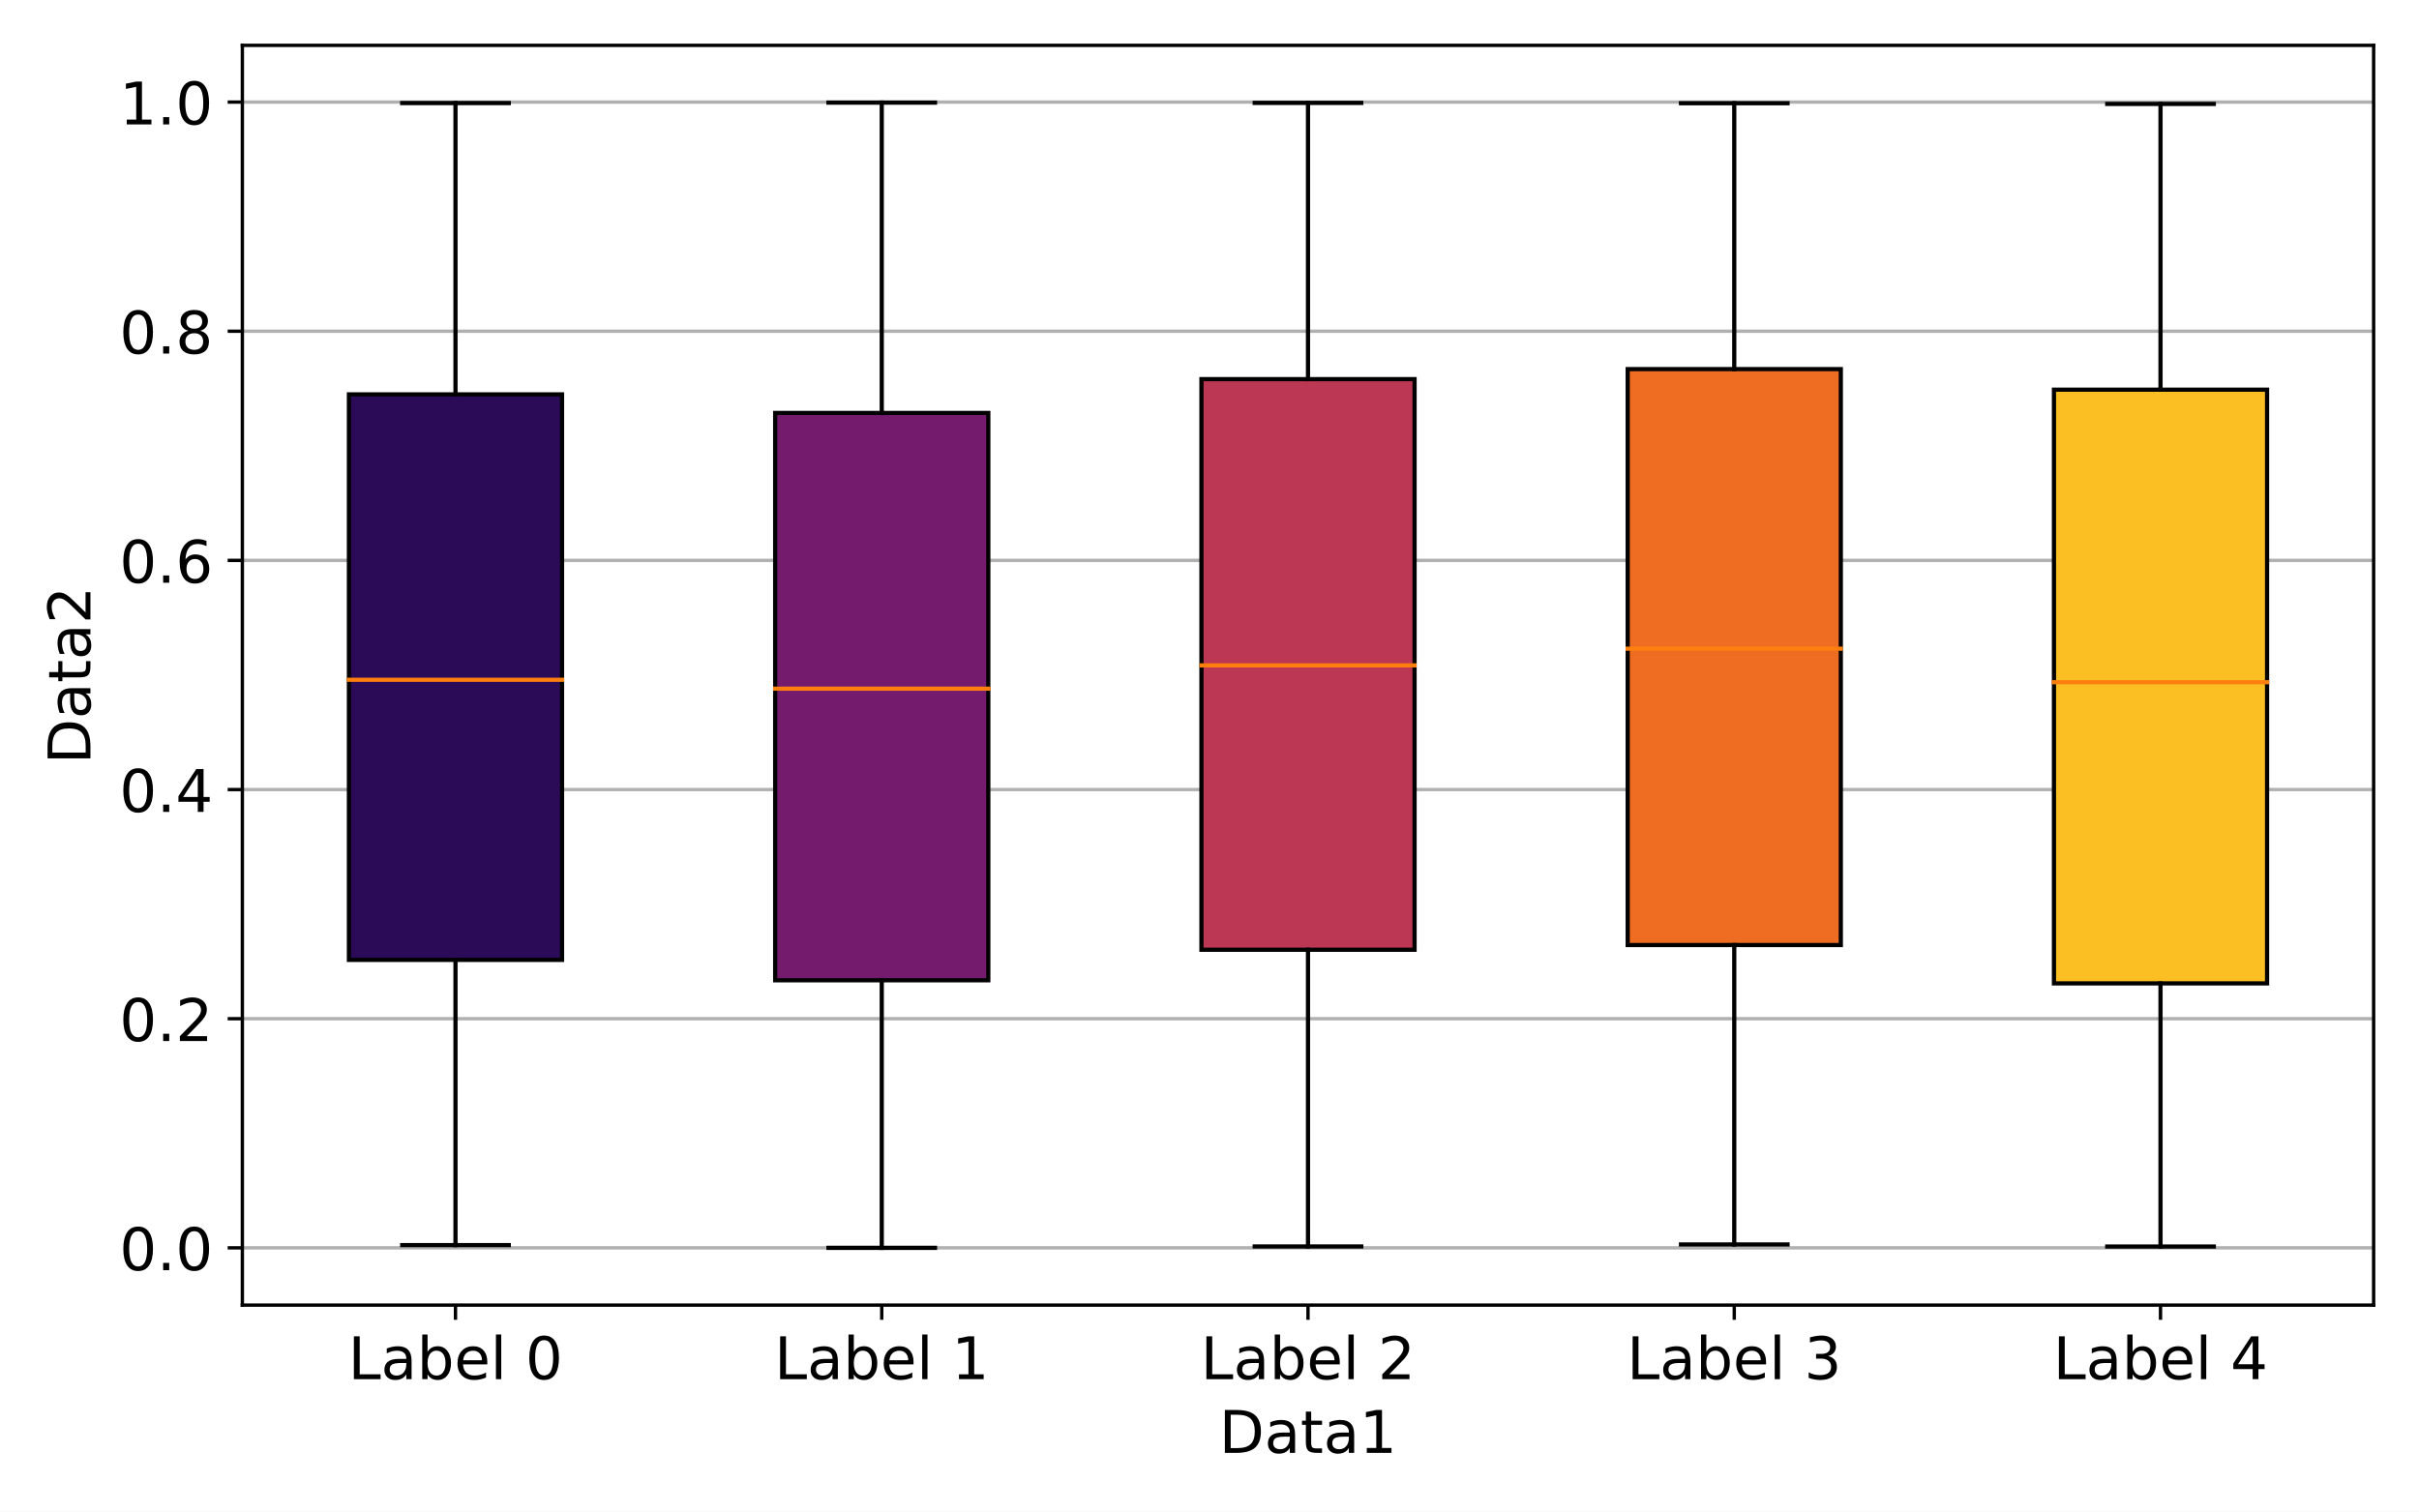
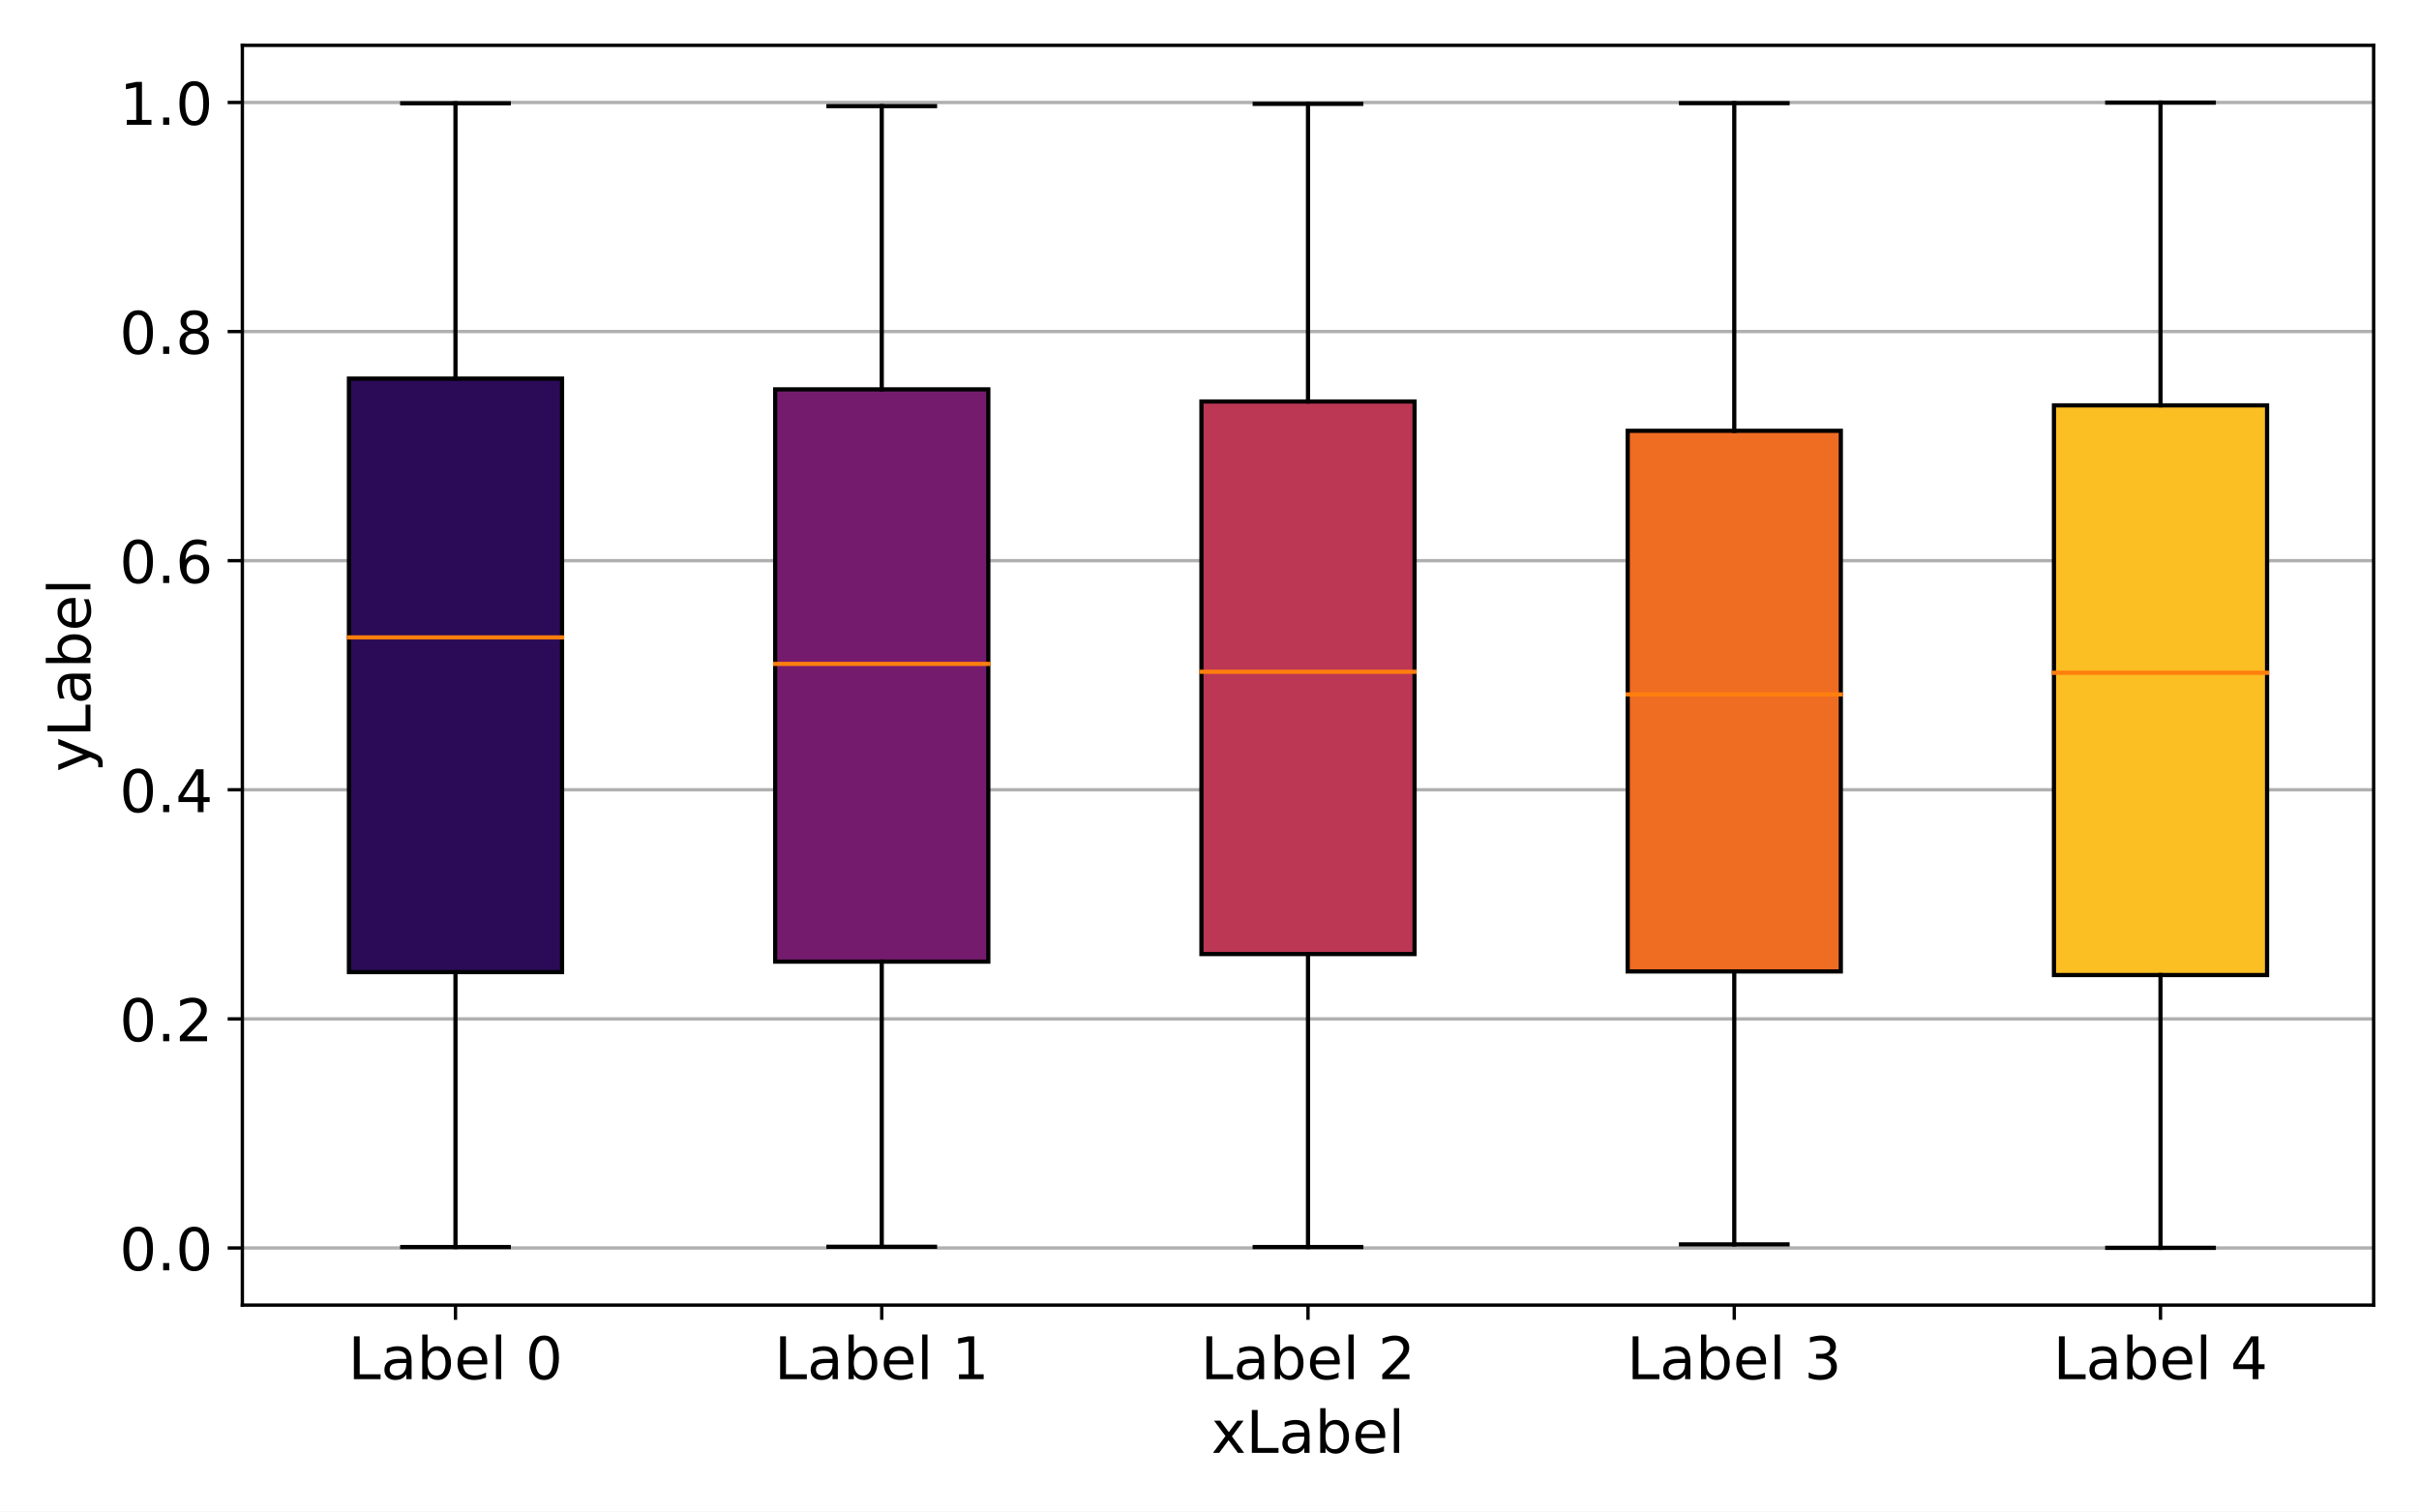
<svg xmlns="http://www.w3.org/2000/svg" xmlns:xlink="http://www.w3.org/1999/xlink" width="576pt" height="360pt" viewBox="0 0 576 360" version="1.1">
  <defs>
    <style type="text/css">*{stroke-linejoin: round; stroke-linecap: butt}</style>
  </defs>
  <g id="figure_1">
    <g id="patch_1">
      <path d="M 0 360  L 576 360  L 576 0  L 0 0  z " style="fill: #ffffff" />
    </g>
    <g id="axes_1">
      <g id="patch_2">
        <path d="M 57.71 310.84  L 565.2 310.84  L 565.2 10.8  L 57.71 10.8  z " style="fill: #ffffff" />
      </g>
      <g id="matplotlib.axis_1">
        <g id="xtick_1">
          <g id="line2d_1">
            <defs>
-               <path id="m12d9799a57" d="M 0 0  L 0 3.5  " style="stroke: #000000; stroke-width: 0.8" />
+               <path id="m2b777df96d" d="M 0 0  L 0 3.5  " style="stroke: #000000; stroke-width: 0.8" />
            </defs>
            <g>
-               <use xlink:href="#m12d9799a57" x="108.459" y="310.84" style="stroke: #000000; stroke-width: 0.8" />
+               <use xlink:href="#m2b777df96d" x="108.459" y="310.84" style="stroke: #000000; stroke-width: 0.8" />
            </g>
          </g>
          <g id="text_1">
            <g transform="translate(82.89478 328.4778) scale(0.14 -0.14)">
              <defs>
                <path id="DejaVuSans-4c" d="M 628 4666  L 1259 4666  L 1259 531  L 3531 531  L 3531 0  L 628 0  L 628 4666  z " transform="scale(0.015625)" />
                <path id="DejaVuSans-61" d="M 2194 1759  Q 1497 1759 1228 1600  Q 959 1441 959 1056  Q 959 750 1161 570  Q 1363 391 1709 391  Q 2188 391 2477 730  Q 2766 1069 2766 1631  L 2766 1759  L 2194 1759  z M 3341 1997  L 3341 0  L 2766 0  L 2766 531  Q 2569 213 2275 61  Q 1981 -91 1556 -91  Q 1019 -91 701 211  Q 384 513 384 1019  Q 384 1609 779 1909  Q 1175 2209 1959 2209  L 2766 2209  L 2766 2266  Q 2766 2663 2505 2880  Q 2244 3097 1772 3097  Q 1472 3097 1187 3025  Q 903 2953 641 2809  L 641 3341  Q 956 3463 1253 3523  Q 1550 3584 1831 3584  Q 2591 3584 2966 3190  Q 3341 2797 3341 1997  z " transform="scale(0.015625)" />
                <path id="DejaVuSans-62" d="M 3116 1747  Q 3116 2381 2855 2742  Q 2594 3103 2138 3103  Q 1681 3103 1420 2742  Q 1159 2381 1159 1747  Q 1159 1113 1420 752  Q 1681 391 2138 391  Q 2594 391 2855 752  Q 3116 1113 3116 1747  z M 1159 2969  Q 1341 3281 1617 3432  Q 1894 3584 2278 3584  Q 2916 3584 3314 3078  Q 3713 2572 3713 1747  Q 3713 922 3314 415  Q 2916 -91 2278 -91  Q 1894 -91 1617 61  Q 1341 213 1159 525  L 1159 0  L 581 0  L 581 4863  L 1159 4863  L 1159 2969  z " transform="scale(0.015625)" />
                <path id="DejaVuSans-65" d="M 3597 1894  L 3597 1613  L 953 1613  Q 991 1019 1311 708  Q 1631 397 2203 397  Q 2534 397 2845 478  Q 3156 559 3463 722  L 3463 178  Q 3153 47 2828 -22  Q 2503 -91 2169 -91  Q 1331 -91 842 396  Q 353 884 353 1716  Q 353 2575 817 3079  Q 1281 3584 2069 3584  Q 2775 3584 3186 3129  Q 3597 2675 3597 1894  z M 3022 2063  Q 3016 2534 2758 2815  Q 2500 3097 2075 3097  Q 1594 3097 1305 2825  Q 1016 2553 972 2059  L 3022 2063  z " transform="scale(0.015625)" />
                <path id="DejaVuSans-6c" d="M 603 4863  L 1178 4863  L 1178 0  L 603 0  L 603 4863  z " transform="scale(0.015625)" />
                <path id="DejaVuSans-20" transform="scale(0.015625)" />
                <path id="DejaVuSans-30" d="M 2034 4250  Q 1547 4250 1301 3770  Q 1056 3291 1056 2328  Q 1056 1369 1301 889  Q 1547 409 2034 409  Q 2525 409 2770 889  Q 3016 1369 3016 2328  Q 3016 3291 2770 3770  Q 2525 4250 2034 4250  z M 2034 4750  Q 2819 4750 3233 4129  Q 3647 3509 3647 2328  Q 3647 1150 3233 529  Q 2819 -91 2034 -91  Q 1250 -91 836 529  Q 422 1150 422 2328  Q 422 3509 836 4129  Q 1250 4750 2034 4750  z " transform="scale(0.015625)" />
              </defs>
              <use xlink:href="#DejaVuSans-4c" />
              <use xlink:href="#DejaVuSans-61" x="55.713" />
              <use xlink:href="#DejaVuSans-62" x="116.992" />
              <use xlink:href="#DejaVuSans-65" x="180.469" />
              <use xlink:href="#DejaVuSans-6c" x="241.992" />
              <use xlink:href="#DejaVuSans-20" x="269.775" />
              <use xlink:href="#DejaVuSans-30" x="301.562" />
            </g>
          </g>
        </g>
        <g id="xtick_2">
          <g id="line2d_2">
            <g>
-               <use xlink:href="#m12d9799a57" x="209.957" y="310.84" style="stroke: #000000; stroke-width: 0.8" />
+               <use xlink:href="#m2b777df96d" x="209.957" y="310.84" style="stroke: #000000; stroke-width: 0.8" />
            </g>
          </g>
          <g id="text_2">
            <g transform="translate(184.3928 328.4778) scale(0.14 -0.14)">
              <defs>
                <path id="DejaVuSans-31" d="M 794 531  L 1825 531  L 1825 4091  L 703 3866  L 703 4441  L 1819 4666  L 2450 4666  L 2450 531  L 3481 531  L 3481 0  L 794 0  L 794 531  z " transform="scale(0.015625)" />
              </defs>
              <use xlink:href="#DejaVuSans-4c" />
              <use xlink:href="#DejaVuSans-61" x="55.713" />
              <use xlink:href="#DejaVuSans-62" x="116.992" />
              <use xlink:href="#DejaVuSans-65" x="180.469" />
              <use xlink:href="#DejaVuSans-6c" x="241.992" />
              <use xlink:href="#DejaVuSans-20" x="269.775" />
              <use xlink:href="#DejaVuSans-31" x="301.562" />
            </g>
          </g>
        </g>
        <g id="xtick_3">
          <g id="line2d_3">
            <g>
-               <use xlink:href="#m12d9799a57" x="311.455" y="310.84" style="stroke: #000000; stroke-width: 0.8" />
+               <use xlink:href="#m2b777df96d" x="311.455" y="310.84" style="stroke: #000000; stroke-width: 0.8" />
            </g>
          </g>
          <g id="text_3">
            <g transform="translate(285.8908 328.4778) scale(0.14 -0.14)">
              <defs>
                <path id="DejaVuSans-32" d="M 1228 531  L 3431 531  L 3431 0  L 469 0  L 469 531  Q 828 903 1448 1529  Q 2069 2156 2228 2338  Q 2531 2678 2651 2914  Q 2772 3150 2772 3378  Q 2772 3750 2511 3984  Q 2250 4219 1831 4219  Q 1534 4219 1204 4116  Q 875 4013 500 3803  L 500 4441  Q 881 4594 1212 4672  Q 1544 4750 1819 4750  Q 2544 4750 2975 4387  Q 3406 4025 3406 3419  Q 3406 3131 3298 2873  Q 3191 2616 2906 2266  Q 2828 2175 2409 1742  Q 1991 1309 1228 531  z " transform="scale(0.015625)" />
              </defs>
              <use xlink:href="#DejaVuSans-4c" />
              <use xlink:href="#DejaVuSans-61" x="55.713" />
              <use xlink:href="#DejaVuSans-62" x="116.992" />
              <use xlink:href="#DejaVuSans-65" x="180.469" />
              <use xlink:href="#DejaVuSans-6c" x="241.992" />
              <use xlink:href="#DejaVuSans-20" x="269.775" />
              <use xlink:href="#DejaVuSans-32" x="301.562" />
            </g>
          </g>
        </g>
        <g id="xtick_4">
          <g id="line2d_4">
            <g>
-               <use xlink:href="#m12d9799a57" x="412.953" y="310.84" style="stroke: #000000; stroke-width: 0.8" />
+               <use xlink:href="#m2b777df96d" x="412.953" y="310.84" style="stroke: #000000; stroke-width: 0.8" />
            </g>
          </g>
          <g id="text_4">
            <g transform="translate(387.3888 328.4778) scale(0.14 -0.14)">
              <defs>
                <path id="DejaVuSans-33" d="M 2597 2516  Q 3050 2419 3304 2112  Q 3559 1806 3559 1356  Q 3559 666 3084 287  Q 2609 -91 1734 -91  Q 1441 -91 1130 -33  Q 819 25 488 141  L 488 750  Q 750 597 1062 519  Q 1375 441 1716 441  Q 2309 441 2620 675  Q 2931 909 2931 1356  Q 2931 1769 2642 2001  Q 2353 2234 1838 2234  L 1294 2234  L 1294 2753  L 1863 2753  Q 2328 2753 2575 2939  Q 2822 3125 2822 3475  Q 2822 3834 2567 4026  Q 2313 4219 1838 4219  Q 1578 4219 1281 4162  Q 984 4106 628 3988  L 628 4550  Q 988 4650 1302 4700  Q 1616 4750 1894 4750  Q 2613 4750 3031 4423  Q 3450 4097 3450 3541  Q 3450 3153 3228 2886  Q 3006 2619 2597 2516  z " transform="scale(0.015625)" />
              </defs>
              <use xlink:href="#DejaVuSans-4c" />
              <use xlink:href="#DejaVuSans-61" x="55.713" />
              <use xlink:href="#DejaVuSans-62" x="116.992" />
              <use xlink:href="#DejaVuSans-65" x="180.469" />
              <use xlink:href="#DejaVuSans-6c" x="241.992" />
              <use xlink:href="#DejaVuSans-20" x="269.775" />
              <use xlink:href="#DejaVuSans-33" x="301.562" />
            </g>
          </g>
        </g>
        <g id="xtick_5">
          <g id="line2d_5">
            <g>
-               <use xlink:href="#m12d9799a57" x="514.451" y="310.84" style="stroke: #000000; stroke-width: 0.8" />
+               <use xlink:href="#m2b777df96d" x="514.451" y="310.84" style="stroke: #000000; stroke-width: 0.8" />
            </g>
          </g>
          <g id="text_5">
            <g transform="translate(488.8868 328.4778) scale(0.14 -0.14)">
              <defs>
                <path id="DejaVuSans-34" d="M 2419 4116  L 825 1625  L 2419 1625  L 2419 4116  z M 2253 4666  L 3047 4666  L 3047 1625  L 3713 1625  L 3713 1100  L 3047 1100  L 3047 0  L 2419 0  L 2419 1100  L 313 1100  L 313 1709  L 2253 4666  z " transform="scale(0.015625)" />
              </defs>
              <use xlink:href="#DejaVuSans-4c" />
              <use xlink:href="#DejaVuSans-61" x="55.713" />
              <use xlink:href="#DejaVuSans-62" x="116.992" />
              <use xlink:href="#DejaVuSans-65" x="180.469" />
              <use xlink:href="#DejaVuSans-6c" x="241.992" />
              <use xlink:href="#DejaVuSans-20" x="269.775" />
              <use xlink:href="#DejaVuSans-34" x="301.562" />
            </g>
          </g>
        </g>
        <g id="text_6">
-           <g transform="translate(290.2877 346.0272) scale(0.14 -0.14)">
+           <g transform="translate(288.4261 346.0272) scale(0.14 -0.14)">
            <defs>
-               <path id="DejaVuSans-44" d="M 1259 4147  L 1259 519  L 2022 519  Q 2988 519 3436 956  Q 3884 1394 3884 2338  Q 3884 3275 3436 3711  Q 2988 4147 2022 4147  L 1259 4147  z M 628 4666  L 1925 4666  Q 3281 4666 3915 4102  Q 4550 3538 4550 2338  Q 4550 1131 3912 565  Q 3275 0 1925 0  L 628 0  L 628 4666  z " transform="scale(0.015625)" />
-               <path id="DejaVuSans-74" d="M 1172 4494  L 1172 3500  L 2356 3500  L 2356 3053  L 1172 3053  L 1172 1153  Q 1172 725 1289 603  Q 1406 481 1766 481  L 2356 481  L 2356 0  L 1766 0  Q 1100 0 847 248  Q 594 497 594 1153  L 594 3053  L 172 3053  L 172 3500  L 594 3500  L 594 4494  L 1172 4494  z " transform="scale(0.015625)" />
+               <path id="DejaVuSans-78" d="M 3513 3500  L 2247 1797  L 3578 0  L 2900 0  L 1881 1375  L 863 0  L 184 0  L 1544 1831  L 300 3500  L 978 3500  L 1906 2253  L 2834 3500  L 3513 3500  z " transform="scale(0.015625)" />
            </defs>
-             <use xlink:href="#DejaVuSans-44" />
-             <use xlink:href="#DejaVuSans-61" x="77.002" />
-             <use xlink:href="#DejaVuSans-74" x="138.281" />
-             <use xlink:href="#DejaVuSans-61" x="177.49" />
-             <use xlink:href="#DejaVuSans-31" x="238.77" />
+             <use xlink:href="#DejaVuSans-78" />
+             <use xlink:href="#DejaVuSans-4c" x="59.18" />
+             <use xlink:href="#DejaVuSans-61" x="114.893" />
+             <use xlink:href="#DejaVuSans-62" x="176.172" />
+             <use xlink:href="#DejaVuSans-65" x="239.648" />
+             <use xlink:href="#DejaVuSans-6c" x="301.172" />
          </g>
        </g>
      </g>
      <g id="matplotlib.axis_2">
        <g id="ytick_1">
          <g id="line2d_6">
-             <path d="M 57.71 297.206  L 565.2 297.206  " clip-path="url(#p38feb43371)" style="fill: none; stroke: #b0b0b0; stroke-width: 0.8; stroke-linecap: square" />
+             <path d="M 57.71 297.236  L 565.2 297.236  " clip-path="url(#p3cb78e427d)" style="fill: none; stroke: #b0b0b0; stroke-width: 0.8; stroke-linecap: square" />
          </g>
          <g id="line2d_7">
            <defs>
-               <path id="mc327b6d475" d="M 0 0  L -3.5 0  " style="stroke: #000000; stroke-width: 0.8" />
+               <path id="mc707288e31" d="M 0 0  L -3.5 0  " style="stroke: #000000; stroke-width: 0.8" />
            </defs>
            <g>
-               <use xlink:href="#mc327b6d475" x="57.71" y="297.206" style="stroke: #000000; stroke-width: 0.8" />
+               <use xlink:href="#mc707288e31" x="57.71" y="297.236" style="stroke: #000000; stroke-width: 0.8" />
            </g>
          </g>
          <g id="text_7">
-             <g transform="translate(28.44562 302.5253) scale(0.14 -0.14)">
+             <g transform="translate(28.44562 302.5551) scale(0.14 -0.14)">
              <defs>
                <path id="DejaVuSans-2e" d="M 684 794  L 1344 794  L 1344 0  L 684 0  L 684 794  z " transform="scale(0.015625)" />
              </defs>
              <use xlink:href="#DejaVuSans-30" />
              <use xlink:href="#DejaVuSans-2e" x="63.623" />
              <use xlink:href="#DejaVuSans-30" x="95.41" />
            </g>
          </g>
        </g>
        <g id="ytick_2">
          <g id="line2d_8">
-             <path d="M 57.71 242.628  L 565.2 242.628  " clip-path="url(#p38feb43371)" style="fill: none; stroke: #b0b0b0; stroke-width: 0.8; stroke-linecap: square" />
+             <path d="M 57.71 242.669  L 565.2 242.669  " clip-path="url(#p3cb78e427d)" style="fill: none; stroke: #b0b0b0; stroke-width: 0.8; stroke-linecap: square" />
          </g>
          <g id="line2d_9">
            <g>
-               <use xlink:href="#mc327b6d475" x="57.71" y="242.628" style="stroke: #000000; stroke-width: 0.8" />
+               <use xlink:href="#mc707288e31" x="57.71" y="242.669" style="stroke: #000000; stroke-width: 0.8" />
            </g>
          </g>
          <g id="text_8">
-             <g transform="translate(28.44562 247.9469) scale(0.14 -0.14)">
+             <g transform="translate(28.44562 247.9878) scale(0.14 -0.14)">
              <use xlink:href="#DejaVuSans-30" />
              <use xlink:href="#DejaVuSans-2e" x="63.623" />
              <use xlink:href="#DejaVuSans-32" x="95.41" />
            </g>
          </g>
        </g>
        <g id="ytick_3">
          <g id="line2d_10">
-             <path d="M 57.71 188.05  L 565.2 188.05  " clip-path="url(#p38feb43371)" style="fill: none; stroke: #b0b0b0; stroke-width: 0.8; stroke-linecap: square" />
+             <path d="M 57.71 188.102  L 565.2 188.102  " clip-path="url(#p3cb78e427d)" style="fill: none; stroke: #b0b0b0; stroke-width: 0.8; stroke-linecap: square" />
          </g>
          <g id="line2d_11">
            <g>
-               <use xlink:href="#mc327b6d475" x="57.71" y="188.05" style="stroke: #000000; stroke-width: 0.8" />
+               <use xlink:href="#mc707288e31" x="57.71" y="188.102" style="stroke: #000000; stroke-width: 0.8" />
            </g>
          </g>
          <g id="text_9">
-             <g transform="translate(28.44562 193.3685) scale(0.14 -0.14)">
+             <g transform="translate(28.44562 193.4204) scale(0.14 -0.14)">
              <use xlink:href="#DejaVuSans-30" />
              <use xlink:href="#DejaVuSans-2e" x="63.623" />
              <use xlink:href="#DejaVuSans-34" x="95.41" />
            </g>
          </g>
        </g>
        <g id="ytick_4">
          <g id="line2d_12">
-             <path d="M 57.71 133.471  L 565.2 133.471  " clip-path="url(#p38feb43371)" style="fill: none; stroke: #b0b0b0; stroke-width: 0.8; stroke-linecap: square" />
+             <path d="M 57.71 133.534  L 565.2 133.534  " clip-path="url(#p3cb78e427d)" style="fill: none; stroke: #b0b0b0; stroke-width: 0.8; stroke-linecap: square" />
          </g>
          <g id="line2d_13">
            <g>
-               <use xlink:href="#mc327b6d475" x="57.71" y="133.471" style="stroke: #000000; stroke-width: 0.8" />
+               <use xlink:href="#mc707288e31" x="57.71" y="133.534" style="stroke: #000000; stroke-width: 0.8" />
            </g>
          </g>
          <g id="text_10">
-             <g transform="translate(28.44562 138.7901) scale(0.14 -0.14)">
+             <g transform="translate(28.44562 138.8531) scale(0.14 -0.14)">
              <defs>
                <path id="DejaVuSans-36" d="M 2113 2584  Q 1688 2584 1439 2293  Q 1191 2003 1191 1497  Q 1191 994 1439 701  Q 1688 409 2113 409  Q 2538 409 2786 701  Q 3034 994 3034 1497  Q 3034 2003 2786 2293  Q 2538 2584 2113 2584  z M 3366 4563  L 3366 3988  Q 3128 4100 2886 4159  Q 2644 4219 2406 4219  Q 1781 4219 1451 3797  Q 1122 3375 1075 2522  Q 1259 2794 1537 2939  Q 1816 3084 2150 3084  Q 2853 3084 3261 2657  Q 3669 2231 3669 1497  Q 3669 778 3244 343  Q 2819 -91 2113 -91  Q 1303 -91 875 529  Q 447 1150 447 2328  Q 447 3434 972 4092  Q 1497 4750 2381 4750  Q 2619 4750 2861 4703  Q 3103 4656 3366 4563  z " transform="scale(0.015625)" />
              </defs>
              <use xlink:href="#DejaVuSans-30" />
              <use xlink:href="#DejaVuSans-2e" x="63.623" />
              <use xlink:href="#DejaVuSans-36" x="95.41" />
            </g>
          </g>
        </g>
        <g id="ytick_5">
          <g id="line2d_14">
-             <path d="M 57.71 78.893  L 565.2 78.893  " clip-path="url(#p38feb43371)" style="fill: none; stroke: #b0b0b0; stroke-width: 0.8; stroke-linecap: square" />
+             <path d="M 57.71 78.967  L 565.2 78.967  " clip-path="url(#p3cb78e427d)" style="fill: none; stroke: #b0b0b0; stroke-width: 0.8; stroke-linecap: square" />
          </g>
          <g id="line2d_15">
            <g>
-               <use xlink:href="#mc327b6d475" x="57.71" y="78.893" style="stroke: #000000; stroke-width: 0.8" />
+               <use xlink:href="#mc707288e31" x="57.71" y="78.967" style="stroke: #000000; stroke-width: 0.8" />
            </g>
          </g>
          <g id="text_11">
-             <g transform="translate(28.44562 84.21171) scale(0.14 -0.14)">
+             <g transform="translate(28.44562 84.28576) scale(0.14 -0.14)">
              <defs>
                <path id="DejaVuSans-38" d="M 2034 2216  Q 1584 2216 1326 1975  Q 1069 1734 1069 1313  Q 1069 891 1326 650  Q 1584 409 2034 409  Q 2484 409 2743 651  Q 3003 894 3003 1313  Q 3003 1734 2745 1975  Q 2488 2216 2034 2216  z M 1403 2484  Q 997 2584 770 2862  Q 544 3141 544 3541  Q 544 4100 942 4425  Q 1341 4750 2034 4750  Q 2731 4750 3128 4425  Q 3525 4100 3525 3541  Q 3525 3141 3298 2862  Q 3072 2584 2669 2484  Q 3125 2378 3379 2068  Q 3634 1759 3634 1313  Q 3634 634 3220 271  Q 2806 -91 2034 -91  Q 1263 -91 848 271  Q 434 634 434 1313  Q 434 1759 690 2068  Q 947 2378 1403 2484  z M 1172 3481  Q 1172 3119 1398 2916  Q 1625 2713 2034 2713  Q 2441 2713 2670 2916  Q 2900 3119 2900 3481  Q 2900 3844 2670 4047  Q 2441 4250 2034 4250  Q 1625 4250 1398 4047  Q 1172 3844 1172 3481  z " transform="scale(0.015625)" />
              </defs>
              <use xlink:href="#DejaVuSans-30" />
              <use xlink:href="#DejaVuSans-2e" x="63.623" />
              <use xlink:href="#DejaVuSans-38" x="95.41" />
            </g>
          </g>
        </g>
        <g id="ytick_6">
          <g id="line2d_16">
-             <path d="M 57.71 24.314  L 565.2 24.314  " clip-path="url(#p38feb43371)" style="fill: none; stroke: #b0b0b0; stroke-width: 0.8; stroke-linecap: square" />
+             <path d="M 57.71 24.4  L 565.2 24.4  " clip-path="url(#p3cb78e427d)" style="fill: none; stroke: #b0b0b0; stroke-width: 0.8; stroke-linecap: square" />
          </g>
          <g id="line2d_17">
            <g>
-               <use xlink:href="#mc327b6d475" x="57.71" y="24.314" style="stroke: #000000; stroke-width: 0.8" />
+               <use xlink:href="#mc707288e31" x="57.71" y="24.4" style="stroke: #000000; stroke-width: 0.8" />
            </g>
          </g>
          <g id="text_12">
-             <g transform="translate(28.44562 29.6333) scale(0.14 -0.14)">
+             <g transform="translate(28.44562 29.71843) scale(0.14 -0.14)">
              <use xlink:href="#DejaVuSans-31" />
              <use xlink:href="#DejaVuSans-2e" x="63.623" />
              <use xlink:href="#DejaVuSans-30" x="95.41" />
            </g>
          </g>
        </g>
        <g id="text_13">
-           <g transform="translate(21.53406 181.9873) rotate(-90) scale(0.14 -0.14)">
-             <use xlink:href="#DejaVuSans-44" />
-             <use xlink:href="#DejaVuSans-61" x="77.002" />
-             <use xlink:href="#DejaVuSans-74" x="138.281" />
-             <use xlink:href="#DejaVuSans-61" x="177.49" />
-             <use xlink:href="#DejaVuSans-32" x="238.77" />
+           <g transform="translate(21.53406 183.8489) rotate(-90) scale(0.14 -0.14)">
+             <defs>
+               <path id="DejaVuSans-79" d="M 2059 -325  Q 1816 -950 1584 -1140  Q 1353 -1331 966 -1331  L 506 -1331  L 506 -850  L 844 -850  Q 1081 -850 1212 -737  Q 1344 -625 1503 -206  L 1606 56  L 191 3500  L 800 3500  L 1894 763  L 2988 3500  L 3597 3500  L 2059 -325  z " transform="scale(0.015625)" />
+             </defs>
+             <use xlink:href="#DejaVuSans-79" />
+             <use xlink:href="#DejaVuSans-4c" x="59.18" />
+             <use xlink:href="#DejaVuSans-61" x="114.893" />
+             <use xlink:href="#DejaVuSans-62" x="176.172" />
+             <use xlink:href="#DejaVuSans-65" x="239.648" />
+             <use xlink:href="#DejaVuSans-6c" x="301.172" />
          </g>
        </g>
      </g>
      <g id="patch_3">
-         <path d="M 83.085 228.617  L 133.833 228.617  L 133.833 93.928  L 83.085 93.928  L 83.085 228.617  z " clip-path="url(#p38feb43371)" style="fill: #2b0b57; stroke: #000000; stroke-linejoin: miter" />
+         <path d="M 83.085 231.528  L 133.833 231.528  L 133.833 90.173  L 83.085 90.173  L 83.085 231.528  z " clip-path="url(#p3cb78e427d)" style="fill: #2b0b57; stroke: #000000; stroke-linejoin: miter" />
      </g>
      <g id="line2d_18">
-         <path d="M 108.459 228.617  L 108.459 296.543  " clip-path="url(#p38feb43371)" style="fill: none; stroke: #000000; stroke-linecap: square" />
+         <path d="M 108.459 231.528  L 108.459 297.009  " clip-path="url(#p3cb78e427d)" style="fill: none; stroke: #000000; stroke-linecap: square" />
      </g>
      <g id="line2d_19">
-         <path d="M 108.459 93.928  L 108.459 24.545  " clip-path="url(#p38feb43371)" style="fill: none; stroke: #000000; stroke-linecap: square" />
+         <path d="M 108.459 90.173  L 108.459 24.594  " clip-path="url(#p3cb78e427d)" style="fill: none; stroke: #000000; stroke-linecap: square" />
      </g>
      <g id="line2d_20">
-         <path d="M 95.772 296.543  L 121.146 296.543  " clip-path="url(#p38feb43371)" style="fill: none; stroke: #000000; stroke-linecap: square" />
+         <path d="M 95.772 297.009  L 121.146 297.009  " clip-path="url(#p3cb78e427d)" style="fill: none; stroke: #000000; stroke-linecap: square" />
      </g>
      <g id="line2d_21">
-         <path d="M 95.772 24.545  L 121.146 24.545  " clip-path="url(#p38feb43371)" style="fill: none; stroke: #000000; stroke-linecap: square" />
+         <path d="M 95.772 24.594  L 121.146 24.594  " clip-path="url(#p3cb78e427d)" style="fill: none; stroke: #000000; stroke-linecap: square" />
      </g>
      <g id="patch_4">
-         <path d="M 184.583 233.475  L 235.332 233.475  L 235.332 98.353  L 184.583 98.353  L 184.583 233.475  z " clip-path="url(#p38feb43371)" style="fill: #751b6e; stroke: #000000; stroke-linejoin: miter" />
+         <path d="M 184.583 229.033  L 235.332 229.033  L 235.332 92.733  L 184.583 92.733  L 184.583 229.033  z " clip-path="url(#p3cb78e427d)" style="fill: #751b6e; stroke: #000000; stroke-linejoin: miter" />
      </g>
      <g id="line2d_22">
-         <path d="M 209.957 233.475  L 209.957 297.202  " clip-path="url(#p38feb43371)" style="fill: none; stroke: #000000; stroke-linecap: square" />
+         <path d="M 209.957 229.033  L 209.957 296.951  " clip-path="url(#p3cb78e427d)" style="fill: none; stroke: #000000; stroke-linecap: square" />
      </g>
      <g id="line2d_23">
-         <path d="M 209.957 98.353  L 209.957 24.438  " clip-path="url(#p38feb43371)" style="fill: none; stroke: #000000; stroke-linecap: square" />
+         <path d="M 209.957 92.733  L 209.957 25.275  " clip-path="url(#p3cb78e427d)" style="fill: none; stroke: #000000; stroke-linecap: square" />
      </g>
      <g id="line2d_24">
-         <path d="M 197.27 297.202  L 222.644 297.202  " clip-path="url(#p38feb43371)" style="fill: none; stroke: #000000; stroke-linecap: square" />
+         <path d="M 197.27 296.951  L 222.644 296.951  " clip-path="url(#p3cb78e427d)" style="fill: none; stroke: #000000; stroke-linecap: square" />
      </g>
      <g id="line2d_25">
-         <path d="M 197.27 24.438  L 222.644 24.438  " clip-path="url(#p38feb43371)" style="fill: none; stroke: #000000; stroke-linecap: square" />
+         <path d="M 197.27 25.275  L 222.644 25.275  " clip-path="url(#p3cb78e427d)" style="fill: none; stroke: #000000; stroke-linecap: square" />
      </g>
      <g id="patch_5">
-         <path d="M 286.08 226.203  L 336.829 226.203  L 336.829 90.3  L 286.08 90.3  L 286.08 226.203  z " clip-path="url(#p38feb43371)" style="fill: #bc3754; stroke: #000000; stroke-linejoin: miter" />
+         <path d="M 286.08 227.231  L 336.829 227.231  L 336.829 95.623  L 286.08 95.623  L 286.08 227.231  z " clip-path="url(#p3cb78e427d)" style="fill: #bc3754; stroke: #000000; stroke-linejoin: miter" />
      </g>
      <g id="line2d_26">
-         <path d="M 311.455 226.203  L 311.455 296.872  " clip-path="url(#p38feb43371)" style="fill: none; stroke: #000000; stroke-linecap: square" />
+         <path d="M 311.455 227.231  L 311.455 297.009  " clip-path="url(#p3cb78e427d)" style="fill: none; stroke: #000000; stroke-linecap: square" />
      </g>
      <g id="line2d_27">
-         <path d="M 311.455 90.3  L 311.455 24.499  " clip-path="url(#p38feb43371)" style="fill: none; stroke: #000000; stroke-linecap: square" />
+         <path d="M 311.455 95.623  L 311.455 24.733  " clip-path="url(#p3cb78e427d)" style="fill: none; stroke: #000000; stroke-linecap: square" />
      </g>
      <g id="line2d_28">
-         <path d="M 298.768 296.872  L 324.142 296.872  " clip-path="url(#p38feb43371)" style="fill: none; stroke: #000000; stroke-linecap: square" />
+         <path d="M 298.768 297.009  L 324.142 297.009  " clip-path="url(#p3cb78e427d)" style="fill: none; stroke: #000000; stroke-linecap: square" />
      </g>
      <g id="line2d_29">
-         <path d="M 298.768 24.499  L 324.142 24.499  " clip-path="url(#p38feb43371)" style="fill: none; stroke: #000000; stroke-linecap: square" />
+         <path d="M 298.768 24.733  L 324.142 24.733  " clip-path="url(#p3cb78e427d)" style="fill: none; stroke: #000000; stroke-linecap: square" />
      </g>
      <g id="patch_6">
-         <path d="M 387.579 225.081  L 438.327 225.081  L 438.327 87.909  L 387.579 87.909  L 387.579 225.081  z " clip-path="url(#p38feb43371)" style="fill: #ef6c23; stroke: #000000; stroke-linejoin: miter" />
+         <path d="M 387.579 231.368  L 438.327 231.368  L 438.327 102.605  L 387.579 102.605  L 387.579 231.368  z " clip-path="url(#p3cb78e427d)" style="fill: #ef6c23; stroke: #000000; stroke-linejoin: miter" />
      </g>
      <g id="line2d_30">
-         <path d="M 412.953 225.081  L 412.953 296.401  " clip-path="url(#p38feb43371)" style="fill: none; stroke: #000000; stroke-linecap: square" />
+         <path d="M 412.953 231.368  L 412.953 296.375  " clip-path="url(#p3cb78e427d)" style="fill: none; stroke: #000000; stroke-linecap: square" />
      </g>
      <g id="line2d_31">
-         <path d="M 412.953 87.909  L 412.953 24.584  " clip-path="url(#p38feb43371)" style="fill: none; stroke: #000000; stroke-linecap: square" />
+         <path d="M 412.953 102.605  L 412.953 24.567  " clip-path="url(#p3cb78e427d)" style="fill: none; stroke: #000000; stroke-linecap: square" />
      </g>
      <g id="line2d_32">
-         <path d="M 400.266 296.401  L 425.64 296.401  " clip-path="url(#p38feb43371)" style="fill: none; stroke: #000000; stroke-linecap: square" />
+         <path d="M 400.266 296.375  L 425.64 296.375  " clip-path="url(#p3cb78e427d)" style="fill: none; stroke: #000000; stroke-linecap: square" />
      </g>
      <g id="line2d_33">
-         <path d="M 400.266 24.584  L 425.64 24.584  " clip-path="url(#p38feb43371)" style="fill: none; stroke: #000000; stroke-linecap: square" />
+         <path d="M 400.266 24.567  L 425.64 24.567  " clip-path="url(#p3cb78e427d)" style="fill: none; stroke: #000000; stroke-linecap: square" />
      </g>
      <g id="patch_7">
-         <path d="M 489.077 234.215  L 539.826 234.215  L 539.826 92.81  L 489.077 92.81  L 489.077 234.215  z " clip-path="url(#p38feb43371)" style="fill: #fbbe23; stroke: #000000; stroke-linejoin: miter" />
+         <path d="M 489.077 232.227  L 539.826 232.227  L 539.826 96.547  L 489.077 96.547  L 489.077 232.227  z " clip-path="url(#p3cb78e427d)" style="fill: #fbbe23; stroke: #000000; stroke-linejoin: miter" />
      </g>
      <g id="line2d_34">
-         <path d="M 514.451 234.215  L 514.451 296.89  " clip-path="url(#p38feb43371)" style="fill: none; stroke: #000000; stroke-linecap: square" />
+         <path d="M 514.451 232.227  L 514.451 297.202  " clip-path="url(#p3cb78e427d)" style="fill: none; stroke: #000000; stroke-linecap: square" />
      </g>
      <g id="line2d_35">
-         <path d="M 514.451 92.81  L 514.451 24.758  " clip-path="url(#p38feb43371)" style="fill: none; stroke: #000000; stroke-linecap: square" />
+         <path d="M 514.451 96.547  L 514.451 24.438  " clip-path="url(#p3cb78e427d)" style="fill: none; stroke: #000000; stroke-linecap: square" />
      </g>
      <g id="line2d_36">
-         <path d="M 501.764 296.89  L 527.138 296.89  " clip-path="url(#p38feb43371)" style="fill: none; stroke: #000000; stroke-linecap: square" />
+         <path d="M 501.764 297.202  L 527.138 297.202  " clip-path="url(#p3cb78e427d)" style="fill: none; stroke: #000000; stroke-linecap: square" />
      </g>
      <g id="line2d_37">
-         <path d="M 501.764 24.758  L 527.138 24.758  " clip-path="url(#p38feb43371)" style="fill: none; stroke: #000000; stroke-linecap: square" />
+         <path d="M 501.764 24.438  L 527.138 24.438  " clip-path="url(#p3cb78e427d)" style="fill: none; stroke: #000000; stroke-linecap: square" />
      </g>
      <g id="line2d_38">
-         <path d="M 83.085 161.896  L 133.833 161.896  " clip-path="url(#p38feb43371)" style="fill: none; stroke: #ff7f0e; stroke-linecap: square" />
+         <path d="M 83.085 151.815  L 133.833 151.815  " clip-path="url(#p3cb78e427d)" style="fill: none; stroke: #ff7f0e; stroke-linecap: square" />
      </g>
      <g id="line2d_39">
-         <path d="M 184.583 164.023  L 235.332 164.023  " clip-path="url(#p38feb43371)" style="fill: none; stroke: #ff7f0e; stroke-linecap: square" />
+         <path d="M 184.583 158.117  L 235.332 158.117  " clip-path="url(#p3cb78e427d)" style="fill: none; stroke: #ff7f0e; stroke-linecap: square" />
      </g>
      <g id="line2d_40">
-         <path d="M 286.08 158.482  L 336.829 158.482  " clip-path="url(#p38feb43371)" style="fill: none; stroke: #ff7f0e; stroke-linecap: square" />
+         <path d="M 286.08 159.999  L 336.829 159.999  " clip-path="url(#p3cb78e427d)" style="fill: none; stroke: #ff7f0e; stroke-linecap: square" />
      </g>
      <g id="line2d_41">
-         <path d="M 387.579 154.5  L 438.327 154.5  " clip-path="url(#p38feb43371)" style="fill: none; stroke: #ff7f0e; stroke-linecap: square" />
+         <path d="M 387.579 165.388  L 438.327 165.388  " clip-path="url(#p3cb78e427d)" style="fill: none; stroke: #ff7f0e; stroke-linecap: square" />
      </g>
      <g id="line2d_42">
-         <path d="M 489.077 162.481  L 539.826 162.481  " clip-path="url(#p38feb43371)" style="fill: none; stroke: #ff7f0e; stroke-linecap: square" />
+         <path d="M 489.077 160.235  L 539.826 160.235  " clip-path="url(#p3cb78e427d)" style="fill: none; stroke: #ff7f0e; stroke-linecap: square" />
      </g>
      <g id="patch_8">
        <path d="M 57.71 310.84  L 57.71 10.8  " style="fill: none; stroke: #000000; stroke-width: 0.8; stroke-linejoin: miter; stroke-linecap: square" />
      </g>
      <g id="patch_9">
        <path d="M 565.2 310.84  L 565.2 10.8  " style="fill: none; stroke: #000000; stroke-width: 0.8; stroke-linejoin: miter; stroke-linecap: square" />
      </g>
      <g id="patch_10">
        <path d="M 57.71 310.84  L 565.2 310.84  " style="fill: none; stroke: #000000; stroke-width: 0.8; stroke-linejoin: miter; stroke-linecap: square" />
      </g>
      <g id="patch_11">
        <path d="M 57.71 10.8  L 565.2 10.8  " style="fill: none; stroke: #000000; stroke-width: 0.8; stroke-linejoin: miter; stroke-linecap: square" />
      </g>
    </g>
  </g>
  <defs>
-     <clipPath id="p38feb43371">
+     <clipPath id="p3cb78e427d">
      <rect x="57.71" y="10.8" width="507.49" height="300.04" />
    </clipPath>
  </defs>
</svg>
